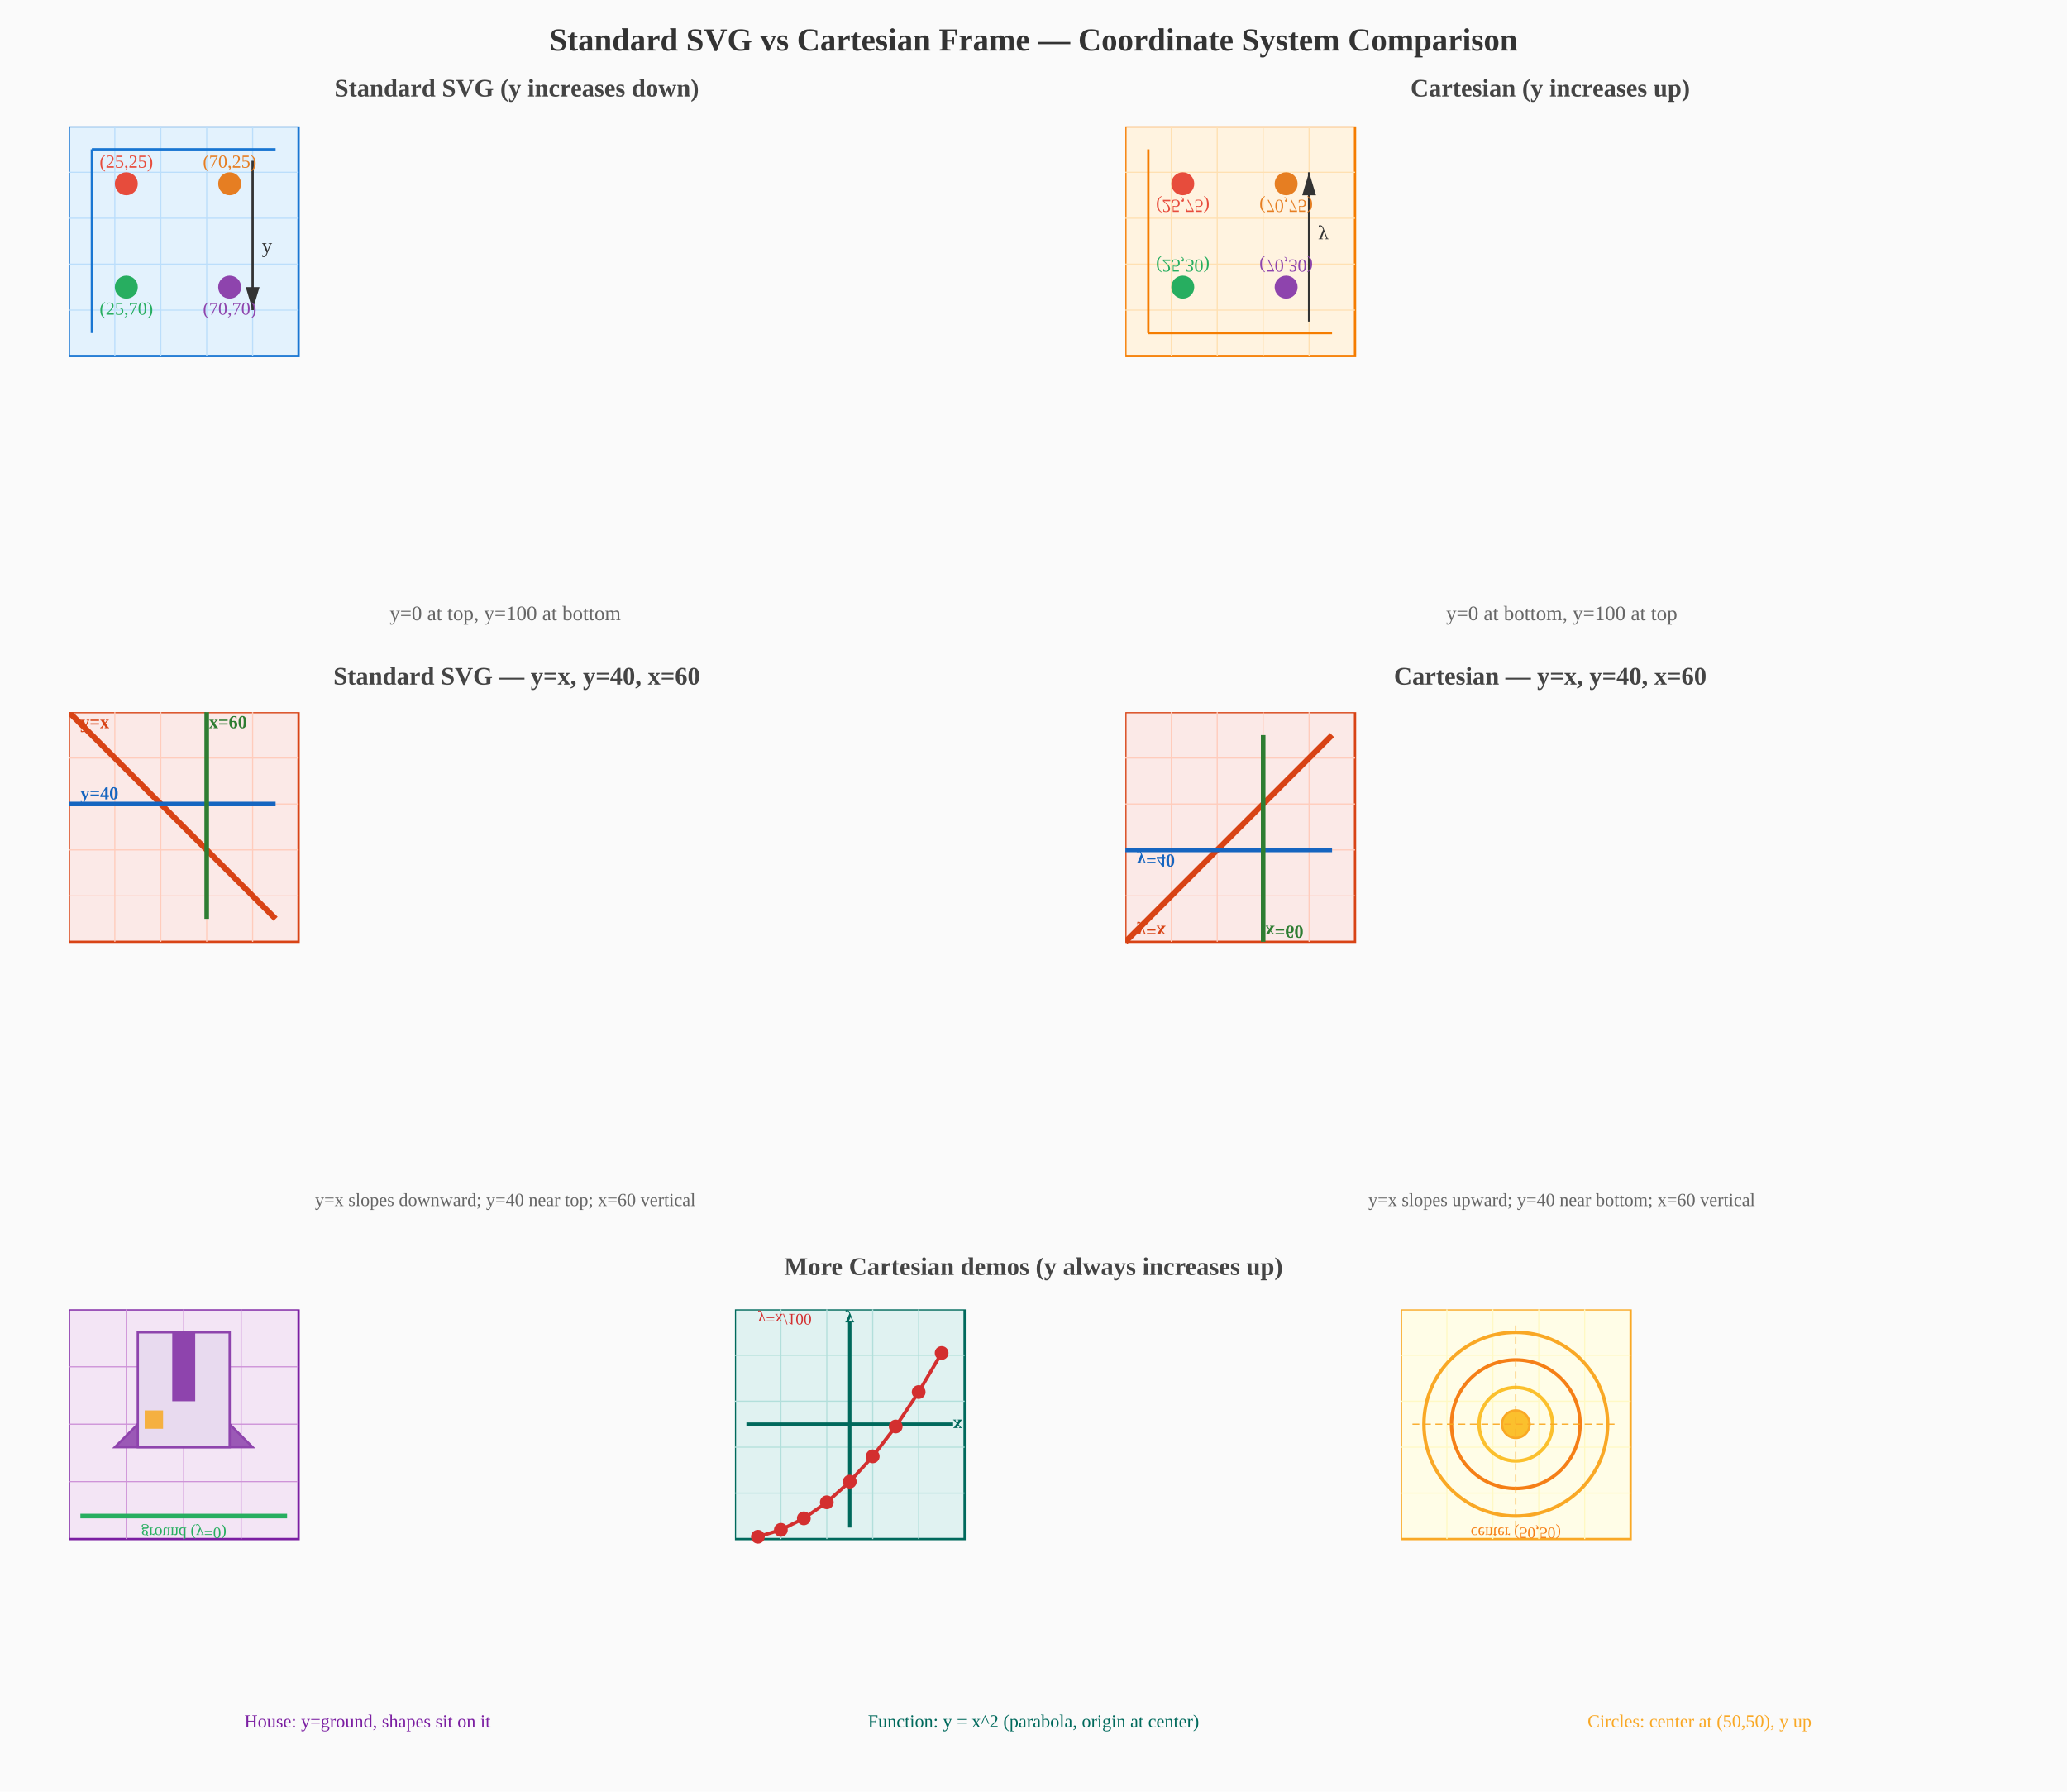
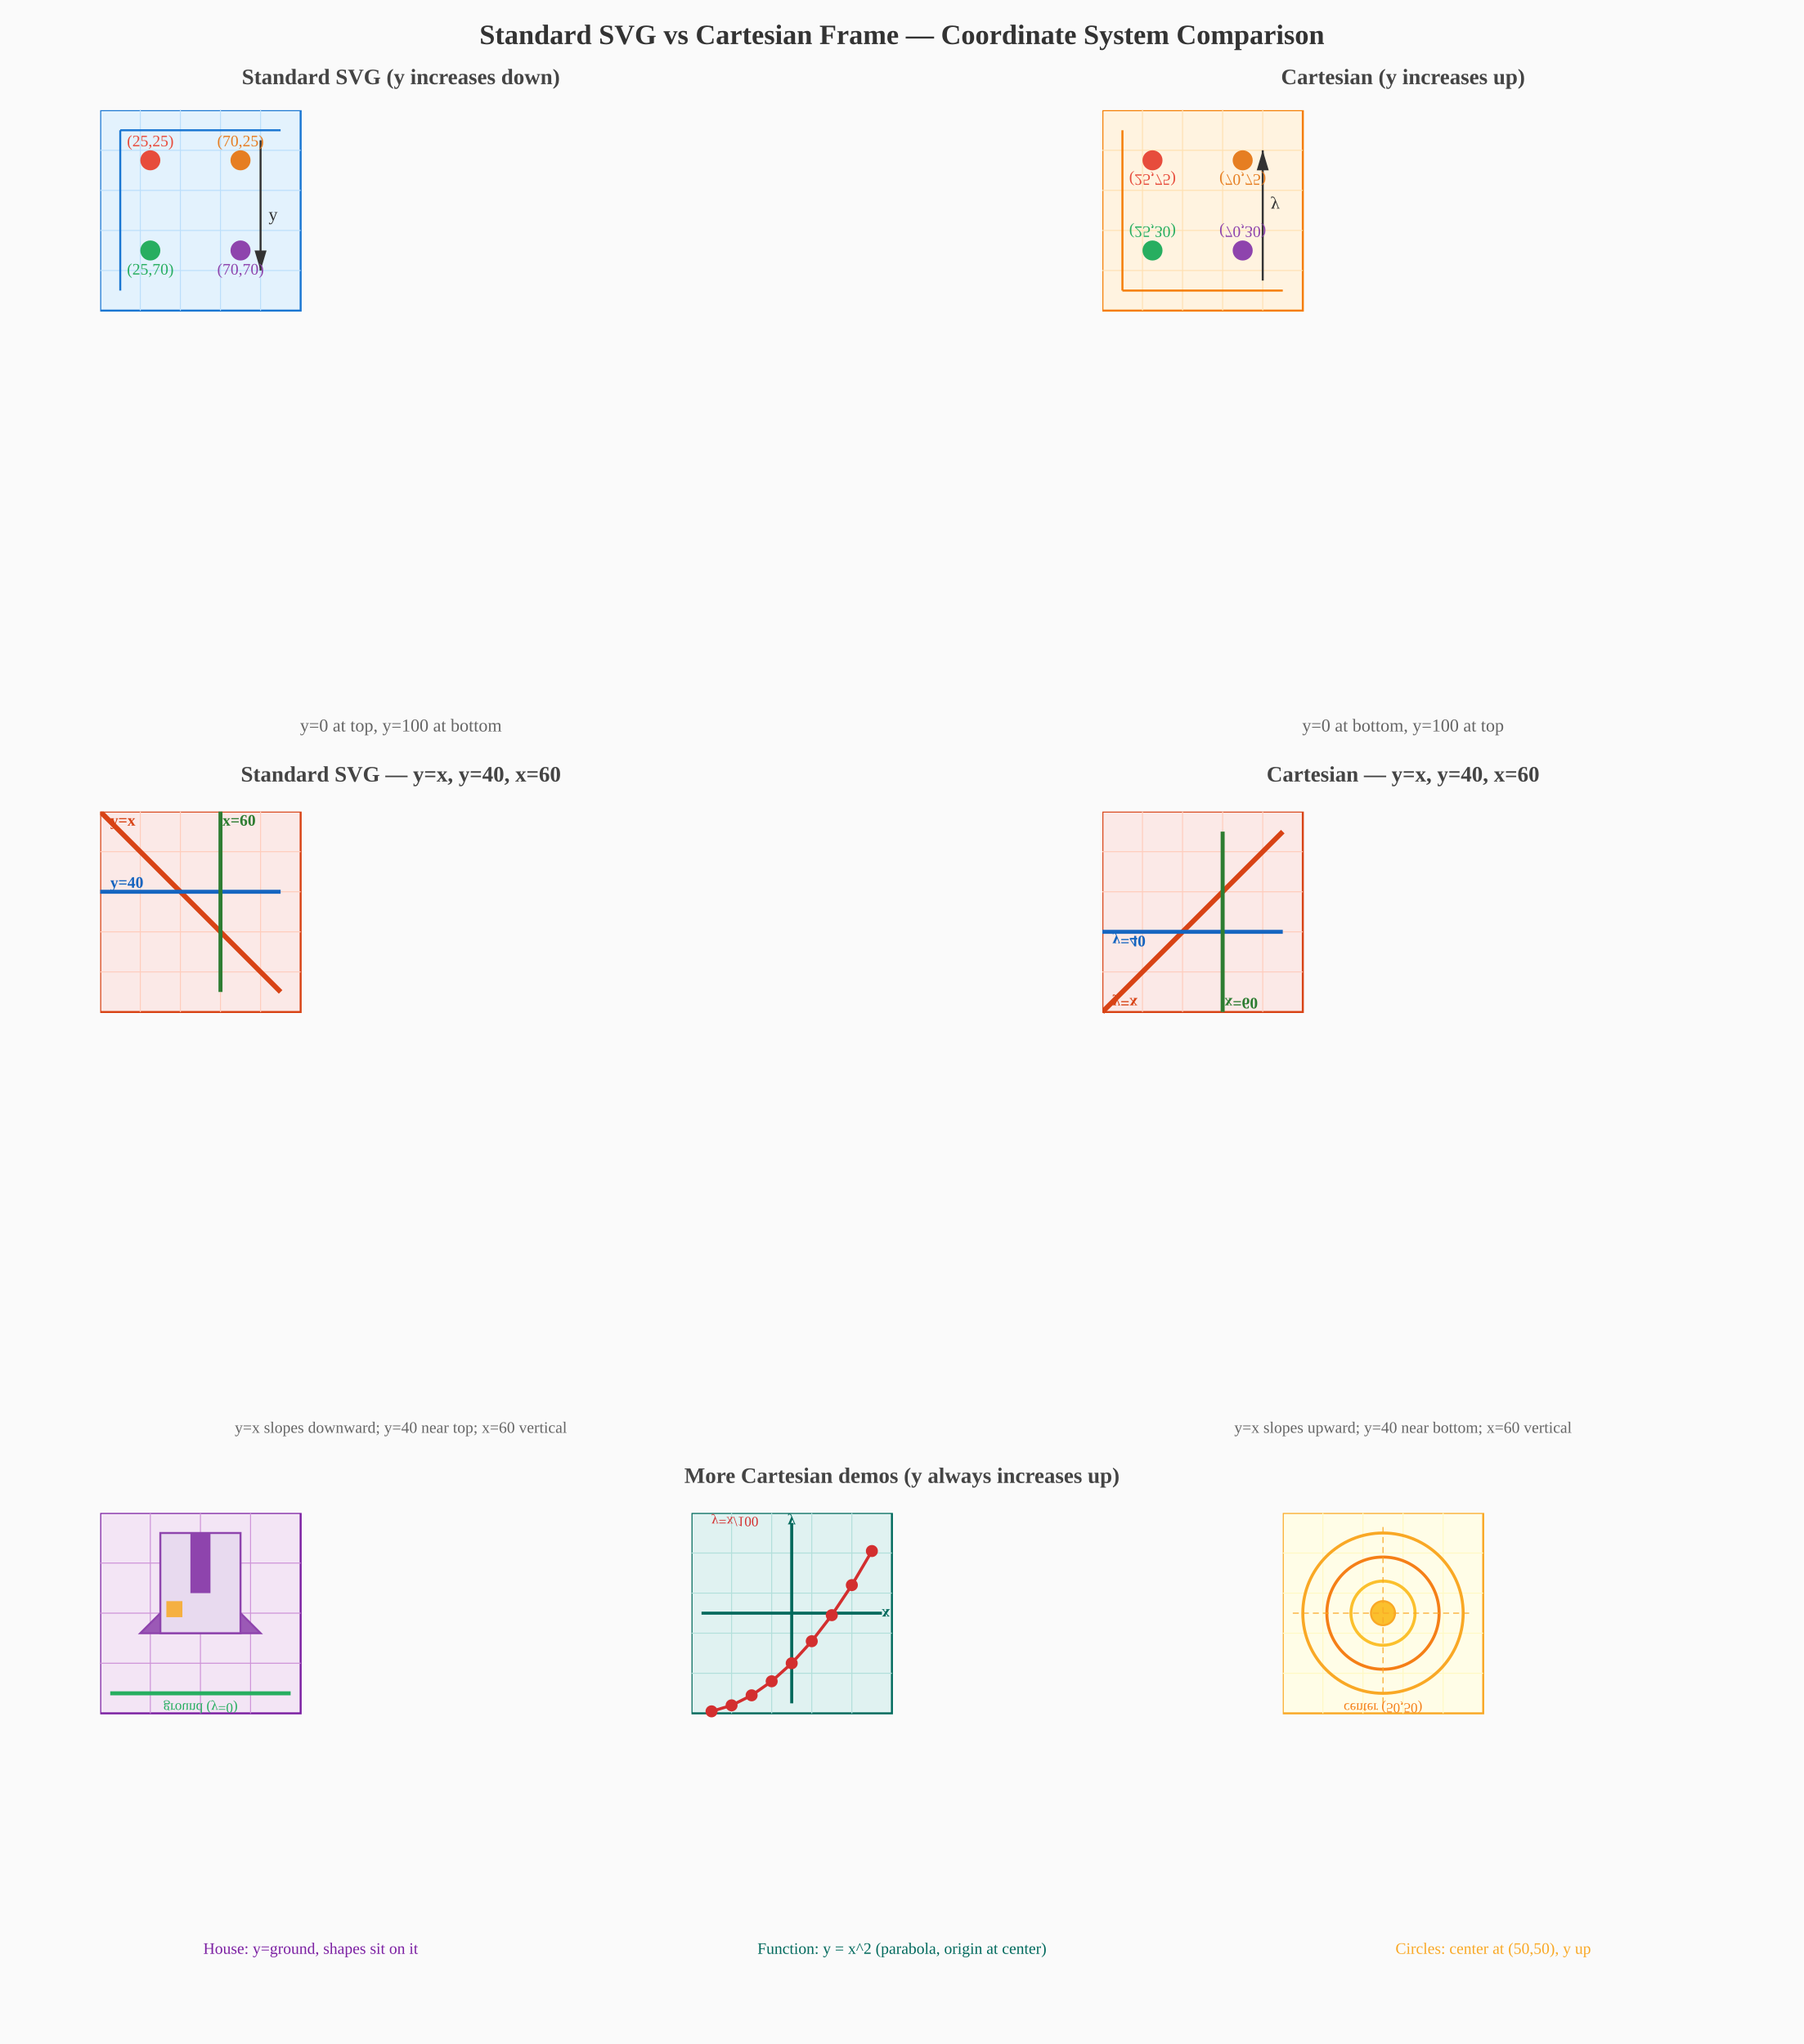
- <svg xmlns="http://www.w3.org/2000/svg" width="900" height="780">
-   <rect x="0" y="0" width="900" height="780" fill="#fafafa" />
+ <svg xmlns="http://www.w3.org/2000/svg" width="900" height="1020">
+   <rect x="0" y="0" width="900" height="1020" fill="#fafafa" />
  <text x="450" y="22" font-size="14" text-anchor="middle" font-weight="bold" fill="#333">Standard SVG vs Cartesian Frame — Coordinate System Comparison</text>
-   <text x="225" y="42" font-size="11" text-anchor="middle" font-weight="bold" fill="#444">Standard SVG (y increases down)</text>
-   <text x="675" y="42" font-size="11" text-anchor="middle" font-weight="bold" fill="#444">Cartesian (y increases up)</text>
-   <svg x="30" y="55" width="380" height="200" viewbox="0 0 100 100">
+   <text x="200" y="42" font-size="11" text-anchor="middle" font-weight="bold" fill="#444">Standard SVG (y increases down)</text>
+   <text x="700" y="42" font-size="11" text-anchor="middle" font-weight="bold" fill="#444">Cartesian (y increases up)</text>
+   <svg x="50" y="55" width="300" height="300" viewbox="0 0 100 100">
    <rect x="0" y="0" width="100" height="100" fill="#e3f2fd" stroke="#1976d2" stroke-width="1" />
    <line x1="0" y1="20" x2="100" y2="20" stroke="#bbdefb" stroke-width="0.50" />
    <line x1="0" y1="40" x2="100" y2="40" stroke="#bbdefb" stroke-width="0.50" />
    <line x1="0" y1="60" x2="100" y2="60" stroke="#bbdefb" stroke-width="0.50" />
    <line x1="0" y1="80" x2="100" y2="80" stroke="#bbdefb" stroke-width="0.50" />
    <line x1="20" y1="0" x2="20" y2="100" stroke="#bbdefb" stroke-width="0.50" />
    <line x1="40" y1="0" x2="40" y2="100" stroke="#bbdefb" stroke-width="0.50" />
    <line x1="60" y1="0" x2="60" y2="100" stroke="#bbdefb" stroke-width="0.50" />
    <line x1="80" y1="0" x2="80" y2="100" stroke="#bbdefb" stroke-width="0.50" />
    <line x1="10" y1="10" x2="90" y2="10" stroke="#1976d2" stroke-width="1" />
    <line x1="10" y1="10" x2="10" y2="90" stroke="#1976d2" stroke-width="1" />
    <line x1="80" y1="15" x2="80" y2="80" stroke="#333" stroke-width="1" />
-     <polygon points="80,80 77,70 83,70 " fill="#333" />
+     <polygon points="80,80 77,70 83,70" fill="#333" />
    <text x="84" y="55" font-size="9" fill="#333">y</text>
    <circle cx="25" cy="25" r="5" fill="#e74c3c" />
    <text x="25" y="18" font-size="8" text-anchor="middle" fill="#e74c3c">(25,25)</text>
    <circle cx="70" cy="25" r="5" fill="#e67e22" />
    <text x="70" y="18" font-size="8" text-anchor="middle" fill="#e67e22">(70,25)</text>
    <circle cx="25" cy="70" r="5" fill="#27ae60" />
    <text x="25" y="82" font-size="8" text-anchor="middle" fill="#27ae60">(25,70)</text>
    <circle cx="70" cy="70" r="5" fill="#8e44ad" />
    <text x="70" y="82" font-size="8" text-anchor="middle" fill="#8e44ad">(70,70)</text>
  </svg>
-   <text x="220" y="270" font-size="9" text-anchor="middle" fill="#666">y=0 at top, y=100 at bottom</text>
-   <svg x="490" y="55" width="380" height="200" viewbox="0 0 100 100">
+   <text x="200" y="365" font-size="9" text-anchor="middle" fill="#666">y=0 at top, y=100 at bottom</text>
+   <svg x="550" y="55" width="300" height="300" viewbox="0 0 100 100">
    <g transform="translate(0, 100) scale(1, -1)">
      <rect x="0" y="0" width="100" height="100" fill="#fff3e0" stroke="#f57c00" stroke-width="1" />
      <line x1="0" y1="20" x2="100" y2="20" stroke="#ffe0b2" stroke-width="0.50" />
      <line x1="0" y1="40" x2="100" y2="40" stroke="#ffe0b2" stroke-width="0.50" />
      <line x1="0" y1="60" x2="100" y2="60" stroke="#ffe0b2" stroke-width="0.50" />
      <line x1="0" y1="80" x2="100" y2="80" stroke="#ffe0b2" stroke-width="0.50" />
      <line x1="20" y1="0" x2="20" y2="100" stroke="#ffe0b2" stroke-width="0.50" />
      <line x1="40" y1="0" x2="40" y2="100" stroke="#ffe0b2" stroke-width="0.50" />
      <line x1="60" y1="0" x2="60" y2="100" stroke="#ffe0b2" stroke-width="0.50" />
      <line x1="80" y1="0" x2="80" y2="100" stroke="#ffe0b2" stroke-width="0.50" />
      <line x1="10" y1="10" x2="90" y2="10" stroke="#f57c00" stroke-width="1" />
      <line x1="10" y1="10" x2="10" y2="90" stroke="#f57c00" stroke-width="1" />
      <line x1="80" y1="15" x2="80" y2="80" stroke="#333" stroke-width="1" />
-       <polygon points="80,80 77,70 83,70 " fill="#333" />
+       <polygon points="80,80 77,70 83,70" fill="#333" />
      <text x="84" y="55" font-size="9" fill="#333">y</text>
      <circle cx="25" cy="75" r="5" fill="#e74c3c" />
      <text x="25" y="68" font-size="8" text-anchor="middle" fill="#e74c3c">(25,75)</text>
      <circle cx="70" cy="75" r="5" fill="#e67e22" />
      <text x="70" y="68" font-size="8" text-anchor="middle" fill="#e67e22">(70,75)</text>
      <circle cx="25" cy="30" r="5" fill="#27ae60" />
      <text x="25" y="42" font-size="8" text-anchor="middle" fill="#27ae60">(25,30)</text>
      <circle cx="70" cy="30" r="5" fill="#8e44ad" />
      <text x="70" y="42" font-size="8" text-anchor="middle" fill="#8e44ad">(70,30)</text>
    </g>
  </svg>
-   <text x="680" y="270" font-size="9" text-anchor="middle" fill="#666">y=0 at bottom, y=100 at top</text>
-   <text x="225" y="298" font-size="11" text-anchor="middle" font-weight="bold" fill="#444">Standard SVG — y=x, y=40, x=60</text>
-   <text x="675" y="298" font-size="11" text-anchor="middle" font-weight="bold" fill="#444">Cartesian — y=x, y=40, x=60</text>
-   <svg x="30" y="310" width="380" height="200" viewbox="0 0 100 100">
+   <text x="700" y="365" font-size="9" text-anchor="middle" fill="#666">y=0 at bottom, y=100 at top</text>
+   <text x="200" y="390" font-size="11" text-anchor="middle" font-weight="bold" fill="#444">Standard SVG — y=x, y=40, x=60</text>
+   <text x="700" y="390" font-size="11" text-anchor="middle" font-weight="bold" fill="#444">Cartesian — y=x, y=40, x=60</text>
+   <svg x="50" y="405" width="300" height="300" viewbox="0 0 100 100">
    <rect x="0" y="0" width="100" height="100" fill="#fbe9e7" stroke="#d84315" stroke-width="1" />
    <line x1="0" y1="20" x2="100" y2="20" stroke="#ffccbc" stroke-width="0.50" />
    <line x1="0" y1="40" x2="100" y2="40" stroke="#ffccbc" stroke-width="0.50" />
    <line x1="0" y1="60" x2="100" y2="60" stroke="#ffccbc" stroke-width="0.50" />
    <line x1="0" y1="80" x2="100" y2="80" stroke="#ffccbc" stroke-width="0.50" />
    <line x1="20" y1="0" x2="20" y2="100" stroke="#ffccbc" stroke-width="0.50" />
    <line x1="40" y1="0" x2="40" y2="100" stroke="#ffccbc" stroke-width="0.50" />
    <line x1="60" y1="0" x2="60" y2="100" stroke="#ffccbc" stroke-width="0.50" />
    <line x1="80" y1="0" x2="80" y2="100" stroke="#ffccbc" stroke-width="0.50" />
    <line x1="0" y1="0" x2="90" y2="90" stroke="#d84315" stroke-width="2.50" />
    <line x1="0" y1="40" x2="90" y2="40" stroke="#1565c0" stroke-width="2" />
    <line x1="60" y1="0" x2="60" y2="90" stroke="#2e7d32" stroke-width="2" />
    <text x="5" y="7" font-size="8" fill="#d84315" font-weight="bold">y=x</text>
    <text x="5" y="38" font-size="8" fill="#1565c0" font-weight="bold">y=40</text>
    <text x="61" y="7" font-size="8" fill="#2e7d32" font-weight="bold">x=60</text>
  </svg>
-   <text x="220" y="525" font-size="8" text-anchor="middle" fill="#666">y=x slopes downward; y=40 near top; x=60 vertical</text>
-   <svg x="490" y="310" width="380" height="200" viewbox="0 0 100 100">
+   <text x="200" y="715" font-size="8" text-anchor="middle" fill="#666">y=x slopes downward; y=40 near top; x=60 vertical</text>
+   <svg x="550" y="405" width="300" height="300" viewbox="0 0 100 100">
    <g transform="translate(0, 100) scale(1, -1)">
      <rect x="0" y="0" width="100" height="100" fill="#fbe9e7" stroke="#d84315" stroke-width="1" />
      <line x1="0" y1="20" x2="100" y2="20" stroke="#ffccbc" stroke-width="0.50" />
      <line x1="0" y1="40" x2="100" y2="40" stroke="#ffccbc" stroke-width="0.50" />
      <line x1="0" y1="60" x2="100" y2="60" stroke="#ffccbc" stroke-width="0.50" />
      <line x1="0" y1="80" x2="100" y2="80" stroke="#ffccbc" stroke-width="0.50" />
      <line x1="20" y1="0" x2="20" y2="100" stroke="#ffccbc" stroke-width="0.50" />
      <line x1="40" y1="0" x2="40" y2="100" stroke="#ffccbc" stroke-width="0.50" />
      <line x1="60" y1="0" x2="60" y2="100" stroke="#ffccbc" stroke-width="0.50" />
      <line x1="80" y1="0" x2="80" y2="100" stroke="#ffccbc" stroke-width="0.50" />
      <line x1="0" y1="0" x2="90" y2="90" stroke="#d84315" stroke-width="2.50" />
      <line x1="0" y1="40" x2="90" y2="40" stroke="#1565c0" stroke-width="2" />
      <line x1="60" y1="0" x2="60" y2="90" stroke="#2e7d32" stroke-width="2" />
      <text x="5" y="7" font-size="8" fill="#d84315" font-weight="bold">y=x</text>
      <text x="5" y="38" font-size="8" fill="#1565c0" font-weight="bold">y=40</text>
      <text x="61" y="7" font-size="8" fill="#2e7d32" font-weight="bold">x=60</text>
    </g>
  </svg>
-   <text x="680" y="525" font-size="8" text-anchor="middle" fill="#666">y=x slopes upward; y=40 near bottom; x=60 vertical</text>
-   <text x="450" y="555" font-size="11" text-anchor="middle" font-weight="bold" fill="#444">More Cartesian demos (y always increases up)</text>
-   <svg x="30" y="570" width="260" height="170" viewbox="0 0 100 100">
+   <text x="700" y="715" font-size="8" text-anchor="middle" fill="#666">y=x slopes upward; y=40 near bottom; x=60 vertical</text>
+   <text x="450" y="740" font-size="11" text-anchor="middle" font-weight="bold" fill="#444">More Cartesian demos (y always increases up)</text>
+   <svg x="50" y="755" width="210" height="210" viewbox="0 0 100 100">
    <g transform="translate(0, 100) scale(1, -1)">
      <rect x="0" y="0" width="100" height="100" fill="#f3e5f5" stroke="#7b1fa2" stroke-width="1" />
      <line x1="0" y1="25" x2="100" y2="25" stroke="#ce93d8" stroke-width="0.50" />
      <line x1="0" y1="50" x2="100" y2="50" stroke="#ce93d8" stroke-width="0.50" />
      <line x1="0" y1="75" x2="100" y2="75" stroke="#ce93d8" stroke-width="0.50" />
      <line x1="25" y1="0" x2="25" y2="100" stroke="#ce93d8" stroke-width="0.50" />
      <line x1="50" y1="0" x2="50" y2="100" stroke="#ce93d8" stroke-width="0.50" />
      <line x1="75" y1="0" x2="75" y2="100" stroke="#ce93d8" stroke-width="0.50" />
-       <polygon points="20,40 50,70 80,40 " fill="#9b59b6" stroke="#8e44ad" stroke-width="1" />
+       <polygon points="20,40 50,70 80,40" fill="#9b59b6" stroke="#8e44ad" stroke-width="1" />
      <rect x="30" y="40" width="40" height="50" fill="#e8daef" stroke="#8e44ad" stroke-width="1" />
      <rect x="45" y="60" width="10" height="30" fill="#8e44ad" />
      <rect x="33" y="48" width="8" height="8" fill="#f5b041" />
      <line x1="5" y1="10" x2="95" y2="10" stroke="#27ae60" stroke-width="2" />
      <text x="50" y="5" font-size="7" text-anchor="middle" fill="#27ae60">ground (y=0)</text>
    </g>
  </svg>
-   <text x="160" y="752" font-size="8" text-anchor="middle" fill="#7b1fa2">House: y=ground, shapes sit on it</text>
-   <svg x="320" y="570" width="260" height="170" viewbox="0 0 100 100">
+   <text x="155" y="975" font-size="8" text-anchor="middle" fill="#7b1fa2">House: y=ground, shapes sit on it</text>
+   <svg x="345" y="755" width="210" height="210" viewbox="0 0 100 100">
    <g transform="translate(0, 100) scale(1, -1)">
      <rect x="0" y="0" width="100" height="100" fill="#e0f2f1" stroke="#00695c" stroke-width="1" />
      <line x1="0" y1="20" x2="100" y2="20" stroke="#b2dfdb" stroke-width="0.50" />
      <line x1="0" y1="40" x2="100" y2="40" stroke="#b2dfdb" stroke-width="0.50" />
      <line x1="0" y1="60" x2="100" y2="60" stroke="#b2dfdb" stroke-width="0.50" />
      <line x1="0" y1="80" x2="100" y2="80" stroke="#b2dfdb" stroke-width="0.50" />
      <line x1="20" y1="0" x2="20" y2="100" stroke="#b2dfdb" stroke-width="0.50" />
      <line x1="40" y1="0" x2="40" y2="100" stroke="#b2dfdb" stroke-width="0.50" />
      <line x1="60" y1="0" x2="60" y2="100" stroke="#b2dfdb" stroke-width="0.50" />
      <line x1="80" y1="0" x2="80" y2="100" stroke="#b2dfdb" stroke-width="0.50" />
      <line x1="5" y1="50" x2="95" y2="50" stroke="#00695c" stroke-width="1.50" />
      <line x1="50" y1="5" x2="50" y2="95" stroke="#00695c" stroke-width="1.50" />
      <text x="95" y="52" font-size="8" fill="#00695c" font-weight="bold">x</text>
      <text x="48" y="98" font-size="8" fill="#00695c" font-weight="bold">y</text>
      <circle cx="10" cy="1" r="3" fill="#d32f2f" />
      <circle cx="20" cy="4" r="3" fill="#d32f2f" />
      <circle cx="30" cy="9" r="3" fill="#d32f2f" />
      <circle cx="40" cy="16" r="3" fill="#d32f2f" />
      <circle cx="50" cy="25" r="3" fill="#d32f2f" />
      <circle cx="60" cy="36" r="3" fill="#d32f2f" />
      <circle cx="70" cy="49" r="3" fill="#d32f2f" />
      <circle cx="80" cy="64" r="3" fill="#d32f2f" />
      <circle cx="90" cy="81" r="3" fill="#d32f2f" />
-       <path d="M 10,1 L 20,4 L 30,9 L 40,16 L 50,25 L 60,36 L 70,49 L 80,64 L 90,81 " stroke="#d32f2f" stroke-width="1.50" fill="none" />
+       <path d="M 10,1 L 20,4 L 30,9 L 40,16 L 50,25 L 60,36 L 70,49 L 80,64 L 90,81" stroke="#d32f2f" stroke-width="1.50" fill="none" />
      <text x="10" y="98" font-size="7" fill="#d32f2f">y=x/100</text>
    </g>
  </svg>
-   <text x="450" y="752" font-size="8" text-anchor="middle" fill="#00695c">Function: y = x^2 (parabola, origin at center)</text>
-   <svg x="610" y="570" width="260" height="170" viewbox="0 0 100 100">
+   <text x="450" y="975" font-size="8" text-anchor="middle" fill="#00695c">Function: y = x^2 (parabola, origin at center)</text>
+   <svg x="640" y="755" width="210" height="210" viewbox="0 0 100 100">
    <g transform="translate(0, 100) scale(1, -1)">
      <rect x="0" y="0" width="100" height="100" fill="#fffde7" stroke="#f9a825" stroke-width="1" />
      <line x1="0" y1="20" x2="100" y2="20" stroke="#fff9c4" stroke-width="0.50" />
      <line x1="0" y1="40" x2="100" y2="40" stroke="#fff9c4" stroke-width="0.50" />
      <line x1="0" y1="60" x2="100" y2="60" stroke="#fff9c4" stroke-width="0.50" />
      <line x1="0" y1="80" x2="100" y2="80" stroke="#fff9c4" stroke-width="0.50" />
      <line x1="20" y1="0" x2="20" y2="100" stroke="#fff9c4" stroke-width="0.50" />
      <line x1="40" y1="0" x2="40" y2="100" stroke="#fff9c4" stroke-width="0.50" />
      <line x1="60" y1="0" x2="60" y2="100" stroke="#fff9c4" stroke-width="0.50" />
      <line x1="80" y1="0" x2="80" y2="100" stroke="#fff9c4" stroke-width="0.50" />
      <circle cx="50" cy="50" r="40" fill="none" stroke="#f9a825" stroke-width="1.50" />
      <circle cx="50" cy="50" r="28" fill="none" stroke="#f57f17" stroke-width="1.50" />
      <circle cx="50" cy="50" r="16" fill="none" stroke="#fbc02d" stroke-width="1.50" />
      <circle cx="50" cy="50" r="6" fill="#fbc02d" stroke="#f9a825" stroke-width="1" />
      <line x1="5" y1="50" x2="95" y2="50" stroke="#f9a825" stroke-width="0.50" stroke-dasharray="3,2" />
      <line x1="50" y1="5" x2="50" y2="95" stroke="#f9a825" stroke-width="0.50" stroke-dasharray="3,2" />
      <text x="50" y="5" font-size="7" text-anchor="middle" fill="#f57f17">center (50,50)</text>
    </g>
  </svg>
-   <text x="740" y="752" font-size="8" text-anchor="middle" fill="#f9a825">Circles: center at (50,50), y up</text>
+   <text x="745" y="975" font-size="8" text-anchor="middle" fill="#f9a825">Circles: center at (50,50), y up</text>
</svg>
